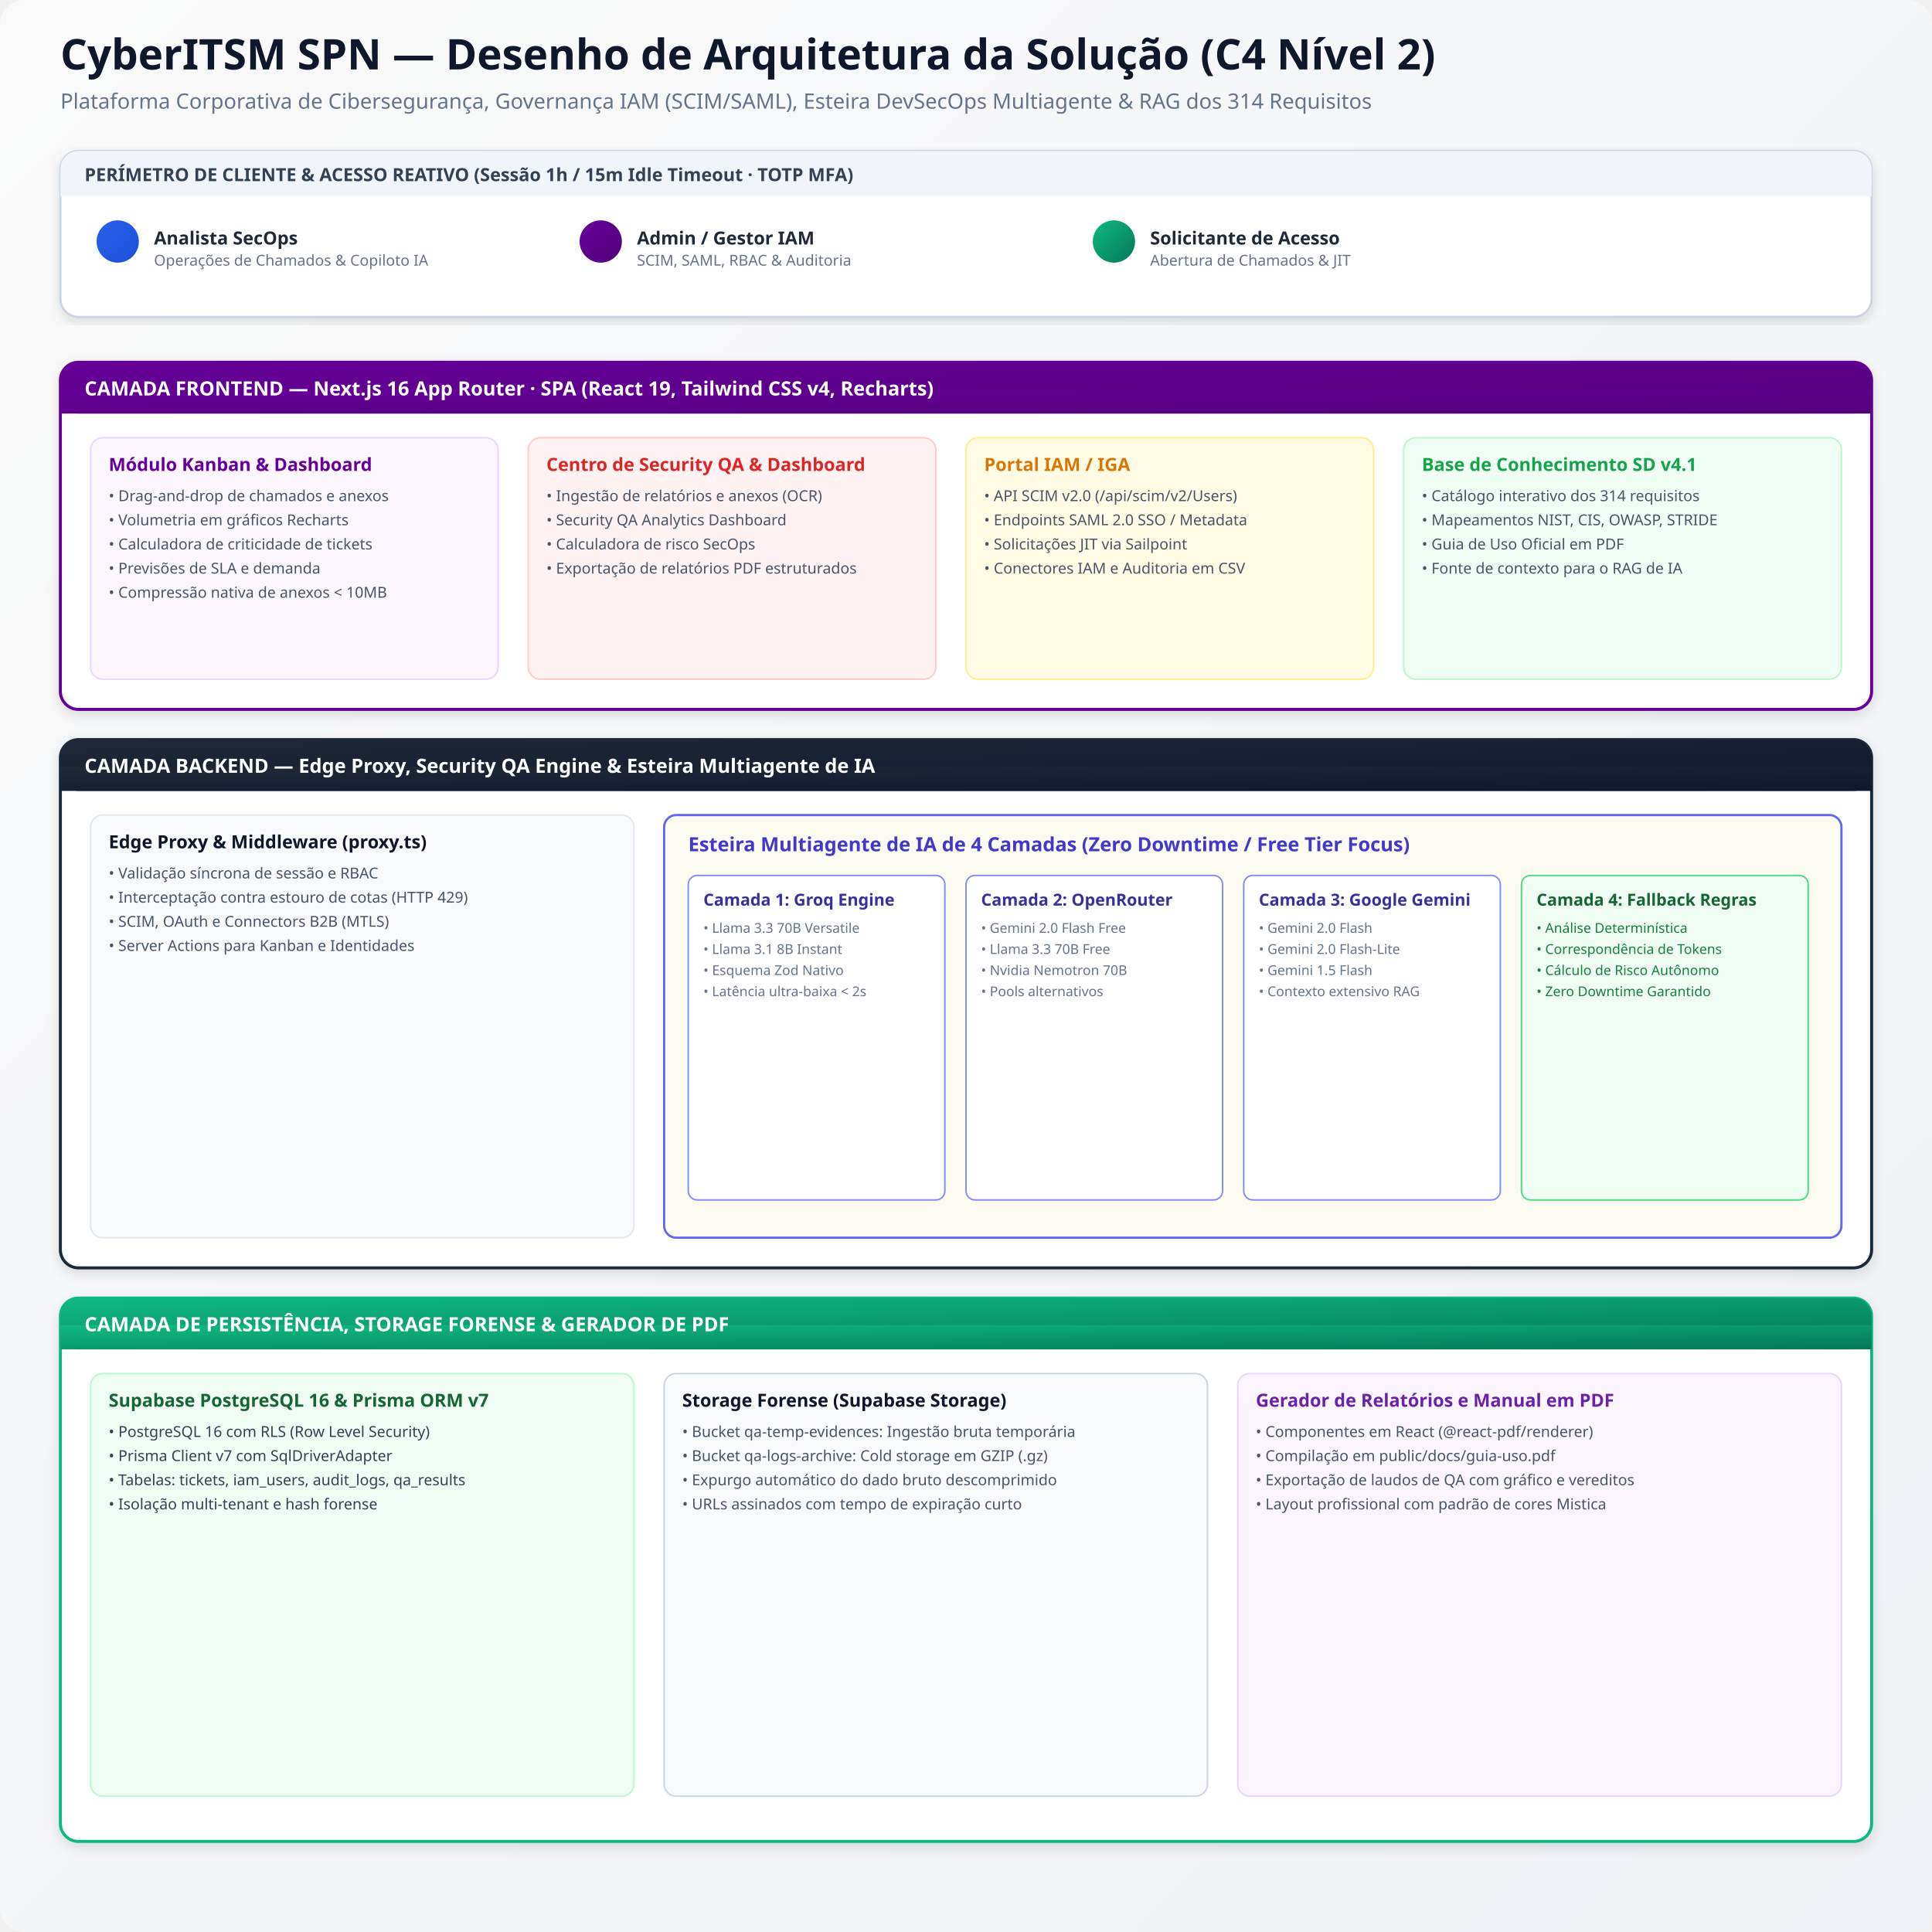
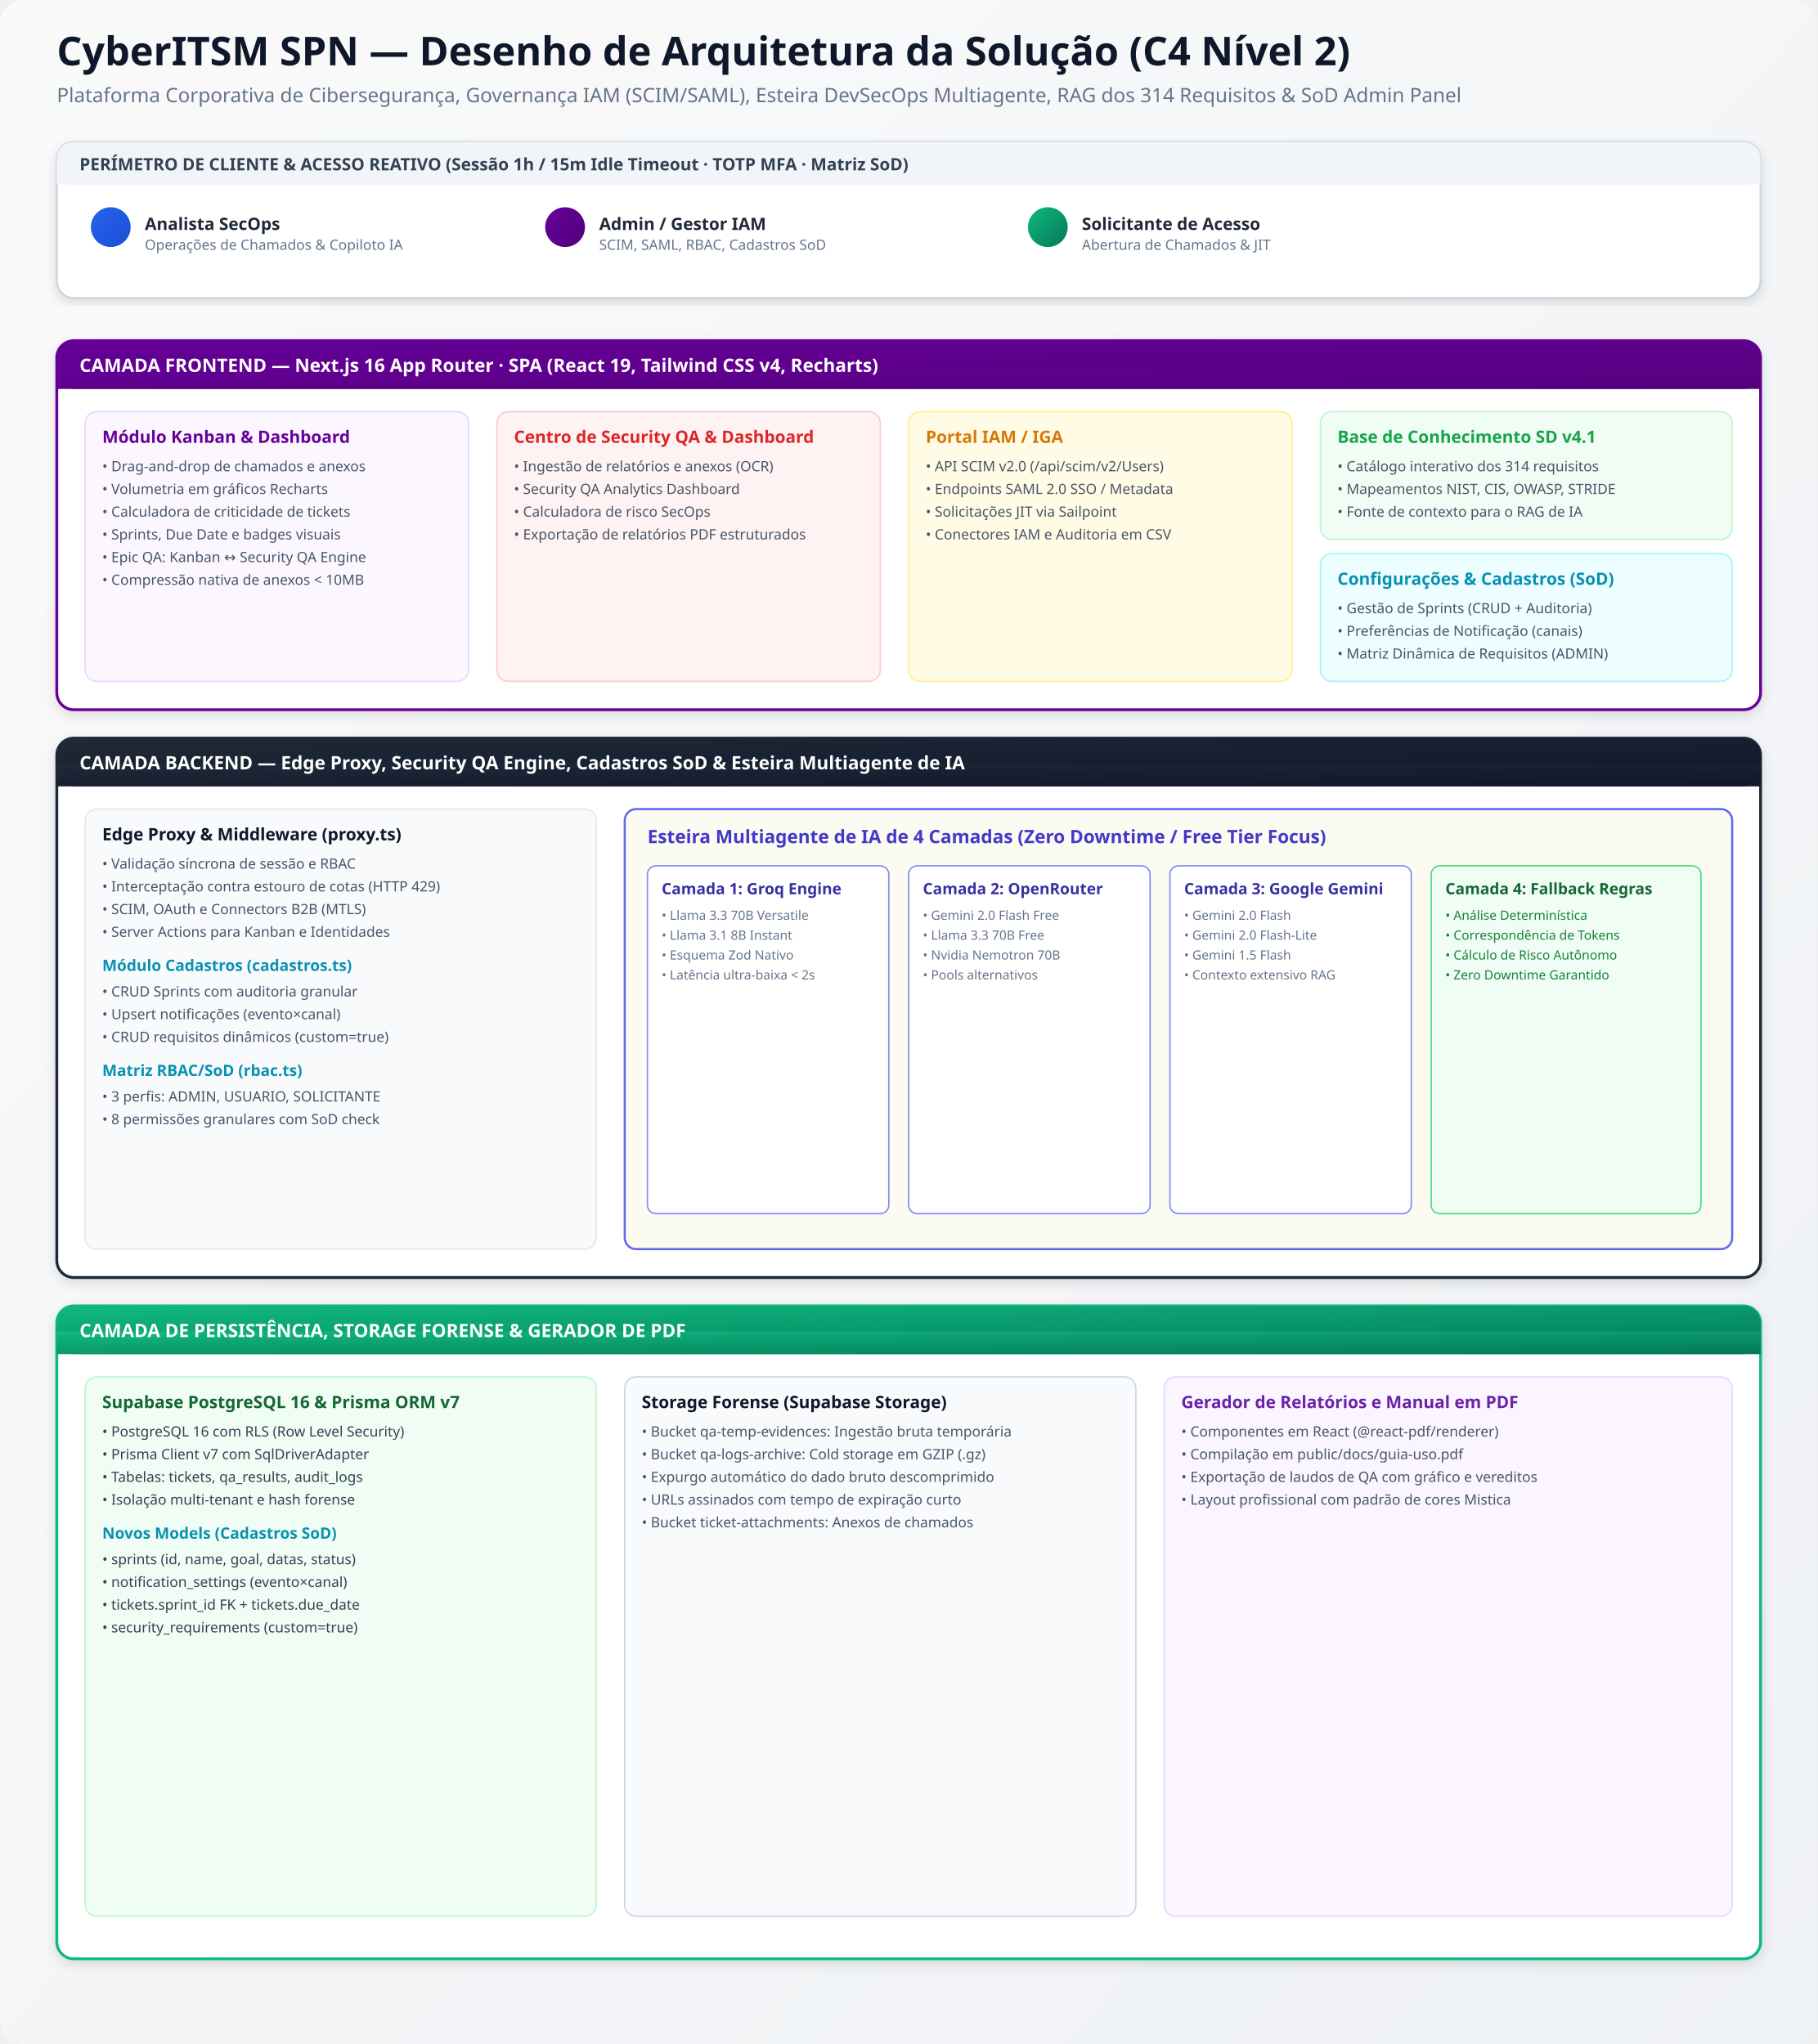
- <svg xmlns="http://www.w3.org/2000/svg" viewBox="0 0 1280 1280" width="100%" height="100%">
+ <svg xmlns="http://www.w3.org/2000/svg" viewBox="0 0 1280 1440" width="100%" height="100%">
  <defs>
    <linearGradient id="bg" x1="0%" y1="0%" x2="100%" y2="100%">
      <stop offset="0%" stop-color="#fafafa" />
      <stop offset="100%" stop-color="#eef1f5" />
    </linearGradient>
    <linearGradient id="gUser" x1="0%" y1="0%" x2="100%" y2="100%">
      <stop offset="0%" stop-color="#2563eb" />
      <stop offset="100%" stop-color="#1d4ed8" />
    </linearGradient>
    <linearGradient id="gMistica" x1="0%" y1="0%" x2="100%" y2="100%">
      <stop offset="0%" stop-color="#660099" />
      <stop offset="100%" stop-color="#52007a" />
    </linearGradient>
    <linearGradient id="gVercel" x1="0%" y1="0%" x2="100%" y2="100%">
      <stop offset="0%" stop-color="#1f2937" />
      <stop offset="100%" stop-color="#0f172a" />
    </linearGradient>
    <linearGradient id="gAI" x1="0%" y1="0%" x2="100%" y2="100%">
      <stop offset="0%" stop-color="#4f46e5" />
      <stop offset="100%" stop-color="#3730a3" />
    </linearGradient>
    <linearGradient id="gQA" x1="0%" y1="0%" x2="100%" y2="100%">
      <stop offset="0%" stop-color="#dc2626" />
      <stop offset="100%" stop-color="#991b1b" />
    </linearGradient>
    <linearGradient id="gSupabase" x1="0%" y1="0%" x2="100%" y2="100%">
      <stop offset="0%" stop-color="#10b981" />
      <stop offset="100%" stop-color="#047857" />
    </linearGradient>
    <linearGradient id="gIam" x1="0%" y1="0%" x2="100%" y2="100%">
      <stop offset="0%" stop-color="#f59e0b" />
      <stop offset="100%" stop-color="#d97706" />
+     </linearGradient>
+     <linearGradient id="gSoD" x1="0%" y1="0%" x2="100%" y2="100%">
+       <stop offset="0%" stop-color="#0891b2" />
+       <stop offset="100%" stop-color="#0e7490" />
    </linearGradient>
    <marker id="arrow" viewBox="0 0 10 10" refX="7" refY="5" markerWidth="6" markerHeight="6" orient="auto">
      <path d="M 0 0 L 10 5 L 0 10 z" fill="#64748b" />
    </marker>
    <filter id="shadow" x="-5%" y="-5%" width="110%" height="110%">
      <feDropShadow dx="0" dy="3" stdDeviation="4" flood-color="#000" flood-opacity="0.12" />
    </filter>
  </defs>
-   <rect width="1280" height="1280" fill="url(#bg)" rx="16" />
+   <rect width="1280" height="1440" fill="url(#bg)" rx="16" />
  <text x="40" y="46" font-family="'Outfit','Segoe UI',sans-serif" font-size="28" font-weight="bold" fill="#0f172a">CyberITSM SPN — Desenho de Arquitetura da Solução (C4 Nível 2)</text>
-   <text x="40" y="72" font-family="'Outfit','Segoe UI',sans-serif" font-size="14" fill="#64748b">Plataforma Corporativa de Cibersegurança, Governança IAM (SCIM/SAML), Esteira DevSecOps Multiagente &amp; RAG dos 314 Requisitos</text>
+   <text x="40" y="72" font-family="'Outfit','Segoe UI',sans-serif" font-size="14" fill="#64748b">Plataforma Corporativa de Cibersegurança, Governança IAM (SCIM/SAML), Esteira DevSecOps Multiagente, RAG dos 314 Requisitos &amp; SoD Admin Panel</text>
  <g transform="translate(40,100)">
    <rect width="1200" height="110" rx="12" fill="#ffffff" stroke="#cbd5e1" stroke-width="1.5" filter="url(#shadow)" />
    <rect x="0" y="0" width="1200" height="30" rx="12" fill="#f1f5f9" />
    <rect x="0" y="18" width="1200" height="12" fill="#f1f5f9" />
-     <text x="16" y="20" font-family="'Outfit',sans-serif" font-size="12" font-weight="bold" fill="#334155">PERÍMETRO DE CLIENTE &amp; ACESSO REATIVO (Sessão 1h / 15m Idle Timeout · TOTP MFA)</text>
+     <text x="16" y="20" font-family="'Outfit',sans-serif" font-size="12" font-weight="bold" fill="#334155">PERÍMETRO DE CLIENTE &amp; ACESSO REATIVO (Sessão 1h / 15m Idle Timeout · TOTP MFA · Matriz SoD)</text>
    <g transform="translate(20,42)">
      <circle cx="18" cy="18" r="14" fill="url(#gUser)" />
      <text x="42" y="20" font-family="'Outfit',sans-serif" font-size="12" font-weight="bold" fill="#1f2937">Analista SecOps</text>
      <text x="42" y="34" font-family="'Outfit',sans-serif" font-size="10" fill="#64748b">Operações de Chamados &amp; Copiloto IA</text>
    </g>
    <g transform="translate(340,42)">
      <circle cx="18" cy="18" r="14" fill="url(#gMistica)" />
      <text x="42" y="20" font-family="'Outfit',sans-serif" font-size="12" font-weight="bold" fill="#1f2937">Admin / Gestor IAM</text>
-       <text x="42" y="34" font-family="'Outfit',sans-serif" font-size="10" fill="#64748b">SCIM, SAML, RBAC &amp; Auditoria</text>
+       <text x="42" y="34" font-family="'Outfit',sans-serif" font-size="10" fill="#64748b">SCIM, SAML, RBAC, Cadastros SoD</text>
    </g>
    <g transform="translate(680,42)">
      <circle cx="18" cy="18" r="14" fill="url(#gSupabase)" />
      <text x="42" y="20" font-family="'Outfit',sans-serif" font-size="12" font-weight="bold" fill="#1f2937">Solicitante de Acesso</text>
      <text x="42" y="34" font-family="'Outfit',sans-serif" font-size="10" fill="#64748b">Abertura de Chamados &amp; JIT</text>
    </g>
  </g>
  <g transform="translate(40,240)">
-     <rect width="1200" height="230" rx="12" fill="#ffffff" stroke="#660099" stroke-width="2" filter="url(#shadow)" />
+     <rect width="1200" height="260" rx="12" fill="#ffffff" stroke="#660099" stroke-width="2" filter="url(#shadow)" />
    <rect width="1200" height="34" rx="12" fill="url(#gMistica)" />
    <rect y="18" width="1200" height="16" fill="url(#gMistica)" />
    <text x="16" y="22" font-family="'Outfit',sans-serif" font-size="13" font-weight="bold" fill="#ffffff">CAMADA FRONTEND — Next.js 16 App Router · SPA (React 19, Tailwind CSS v4, Recharts)</text>
    <g transform="translate(20,50)">
-       <rect width="270" height="160" rx="8" fill="#fcf7ff" stroke="#e9d5ff" />
+       <rect width="270" height="190" rx="8" fill="#fcf7ff" stroke="#e9d5ff" />
      <text x="12" y="22" font-family="'Outfit',sans-serif" font-size="12" font-weight="bold" fill="#660099">Módulo Kanban &amp; Dashboard</text>
      <text x="12" y="42" font-family="'Outfit',sans-serif" font-size="10" fill="#475569">• Drag-and-drop de chamados e anexos</text>
      <text x="12" y="58" font-family="'Outfit',sans-serif" font-size="10" fill="#475569">• Volumetria em gráficos Recharts</text>
      <text x="12" y="74" font-family="'Outfit',sans-serif" font-size="10" fill="#475569">• Calculadora de criticidade de tickets</text>
-       <text x="12" y="90" font-family="'Outfit',sans-serif" font-size="10" fill="#475569">• Previsões de SLA e demanda</text>
-       <text x="12" y="106" font-family="'Outfit',sans-serif" font-size="10" fill="#475569">• Compressão nativa de anexos &lt; 10MB</text>
+       <text x="12" y="90" font-family="'Outfit',sans-serif" font-size="10" fill="#475569">• Sprints, Due Date e badges visuais</text>
+       <text x="12" y="106" font-family="'Outfit',sans-serif" font-size="10" fill="#475569">• Epic QA: Kanban ↔ Security QA Engine</text>
+       <text x="12" y="122" font-family="'Outfit',sans-serif" font-size="10" fill="#475569">• Compressão nativa de anexos &lt; 10MB</text>
    </g>
    <g transform="translate(310,50)">
-       <rect width="270" height="160" rx="8" fill="#fef2f2" stroke="#fecaca" />
+       <rect width="270" height="190" rx="8" fill="#fef2f2" stroke="#fecaca" />
      <text x="12" y="22" font-family="'Outfit',sans-serif" font-size="12" font-weight="bold" fill="#dc2626">Centro de Security QA &amp; Dashboard</text>
      <text x="12" y="42" font-family="'Outfit',sans-serif" font-size="10" fill="#475569">• Ingestão de relatórios e anexos (OCR)</text>
      <text x="12" y="58" font-family="'Outfit',sans-serif" font-size="10" fill="#475569">• Security QA Analytics Dashboard</text>
      <text x="12" y="74" font-family="'Outfit',sans-serif" font-size="10" fill="#475569">• Calculadora de risco SecOps</text>
      <text x="12" y="90" font-family="'Outfit',sans-serif" font-size="10" fill="#475569">• Exportação de relatórios PDF estruturados</text>
    </g>
    <g transform="translate(600,50)">
-       <rect width="270" height="160" rx="8" fill="#fffbe5" stroke="#fef08a" />
+       <rect width="270" height="190" rx="8" fill="#fffbe5" stroke="#fef08a" />
      <text x="12" y="22" font-family="'Outfit',sans-serif" font-size="12" font-weight="bold" fill="#d97706">Portal IAM / IGA</text>
      <text x="12" y="42" font-family="'Outfit',sans-serif" font-size="10" fill="#475569">• API SCIM v2.0 (/api/scim/v2/Users)</text>
      <text x="12" y="58" font-family="'Outfit',sans-serif" font-size="10" fill="#475569">• Endpoints SAML 2.0 SSO / Metadata</text>
      <text x="12" y="74" font-family="'Outfit',sans-serif" font-size="10" fill="#475569">• Solicitações JIT via Sailpoint</text>
      <text x="12" y="90" font-family="'Outfit',sans-serif" font-size="10" fill="#475569">• Conectores IAM e Auditoria em CSV</text>
    </g>
    <g transform="translate(890,50)">
-       <rect width="290" height="160" rx="8" fill="#f0fdf4" stroke="#bbf7d0" />
+       <rect width="290" height="90" rx="8" fill="#f0fdf4" stroke="#bbf7d0" />
      <text x="12" y="22" font-family="'Outfit',sans-serif" font-size="12" font-weight="bold" fill="#16a34a">Base de Conhecimento SD v4.1</text>
      <text x="12" y="42" font-family="'Outfit',sans-serif" font-size="10" fill="#475569">• Catálogo interativo dos 314 requisitos</text>
      <text x="12" y="58" font-family="'Outfit',sans-serif" font-size="10" fill="#475569">• Mapeamentos NIST, CIS, OWASP, STRIDE</text>
-       <text x="12" y="74" font-family="'Outfit',sans-serif" font-size="10" fill="#475569">• Guia de Uso Oficial em PDF</text>
-       <text x="12" y="90" font-family="'Outfit',sans-serif" font-size="10" fill="#475569">• Fonte de contexto para o RAG de IA</text>
-     </g>
-   </g>
-   <g transform="translate(40,490)">
-     <rect width="1200" height="350" rx="12" fill="#ffffff" stroke="#1f2937" stroke-width="2" filter="url(#shadow)" />
+       <text x="12" y="74" font-family="'Outfit',sans-serif" font-size="10" fill="#475569">• Fonte de contexto para o RAG de IA</text>
+     </g>
+     <g transform="translate(890,150)">
+       <rect width="290" height="90" rx="8" fill="#ecfeff" stroke="#a5f3fc" />
+       <text x="12" y="22" font-family="'Outfit',sans-serif" font-size="12" font-weight="bold" fill="#0891b2">Configurações &amp; Cadastros (SoD)</text>
+       <text x="12" y="42" font-family="'Outfit',sans-serif" font-size="10" fill="#475569">• Gestão de Sprints (CRUD + Auditoria)</text>
+       <text x="12" y="58" font-family="'Outfit',sans-serif" font-size="10" fill="#475569">• Preferências de Notificação (canais)</text>
+       <text x="12" y="74" font-family="'Outfit',sans-serif" font-size="10" fill="#475569">• Matriz Dinâmica de Requisitos (ADMIN)</text>
+     </g>
+   </g>
+   <g transform="translate(40,520)">
+     <rect width="1200" height="380" rx="12" fill="#ffffff" stroke="#1f2937" stroke-width="2" filter="url(#shadow)" />
    <rect width="1200" height="34" rx="12" fill="url(#gVercel)" />
    <rect y="18" width="1200" height="16" fill="url(#gVercel)" />
-     <text x="16" y="22" font-family="'Outfit',sans-serif" font-size="13" font-weight="bold" fill="#ffffff">CAMADA BACKEND — Edge Proxy, Security QA Engine &amp; Esteira Multiagente de IA</text>
+     <text x="16" y="22" font-family="'Outfit',sans-serif" font-size="13" font-weight="bold" fill="#ffffff">CAMADA BACKEND — Edge Proxy, Security QA Engine, Cadastros SoD &amp; Esteira Multiagente de IA</text>
    <g transform="translate(20,50)">
-       <rect width="360" height="280" rx="8" fill="#f8fafc" stroke="#e2e8f0" />
+       <rect width="360" height="310" rx="8" fill="#f8fafc" stroke="#e2e8f0" />
      <text x="12" y="22" font-family="'Outfit',sans-serif" font-size="12" font-weight="bold" fill="#0f172a">Edge Proxy &amp; Middleware (proxy.ts)</text>
      <text x="12" y="42" font-family="'Outfit',sans-serif" font-size="10" fill="#475569">• Validação síncrona de sessão e RBAC</text>
      <text x="12" y="58" font-family="'Outfit',sans-serif" font-size="10" fill="#475569">• Interceptação contra estouro de cotas (HTTP 429)</text>
      <text x="12" y="74" font-family="'Outfit',sans-serif" font-size="10" fill="#475569">• SCIM, OAuth e Connectors B2B (MTLS)</text>
      <text x="12" y="90" font-family="'Outfit',sans-serif" font-size="10" fill="#475569">• Server Actions para Kanban e Identidades</text>
+       <text x="12" y="114" font-family="'Outfit',sans-serif" font-size="11" font-weight="bold" fill="#0891b2">Módulo Cadastros (cadastros.ts)</text>
+       <text x="12" y="132" font-family="'Outfit',sans-serif" font-size="10" fill="#475569">• CRUD Sprints com auditoria granular</text>
+       <text x="12" y="148" font-family="'Outfit',sans-serif" font-size="10" fill="#475569">• Upsert notificações (evento×canal)</text>
+       <text x="12" y="164" font-family="'Outfit',sans-serif" font-size="10" fill="#475569">• CRUD requisitos dinâmicos (custom=true)</text>
+       <text x="12" y="188" font-family="'Outfit',sans-serif" font-size="11" font-weight="bold" fill="#0891b2">Matriz RBAC/SoD (rbac.ts)</text>
+       <text x="12" y="206" font-family="'Outfit',sans-serif" font-size="10" fill="#475569">• 3 perfis: ADMIN, USUARIO, SOLICITANTE</text>
+       <text x="12" y="222" font-family="'Outfit',sans-serif" font-size="10" fill="#475569">• 8 permissões granulares com SoD check</text>
    </g>
    <g transform="translate(400,50)">
-       <rect width="780" height="280" rx="8" fill="#eeefbe" fill-opacity="0.2" stroke="#6366f1" stroke-width="1.5" />
+       <rect width="780" height="310" rx="8" fill="#eeefbe" fill-opacity="0.2" stroke="#6366f1" stroke-width="1.5" />
      <text x="16" y="24" font-family="'Outfit',sans-serif" font-size="13" font-weight="bold" fill="#4338ca">Esteira Multiagente de IA de 4 Camadas (Zero Downtime / Free Tier Focus)</text>
      <g transform="translate(16,40)">
-         <rect width="170" height="215" rx="6" fill="#ffffff" stroke="#818cf8" />
+         <rect width="170" height="245" rx="6" fill="#ffffff" stroke="#818cf8" />
        <text x="10" y="20" font-family="'Outfit',sans-serif" font-size="11" font-weight="bold" fill="#3730a3">Camada 1: Groq Engine</text>
        <text x="10" y="38" font-family="'Outfit',sans-serif" font-size="9" fill="#64748b">• Llama 3.3 70B Versatile</text>
        <text x="10" y="52" font-family="'Outfit',sans-serif" font-size="9" fill="#64748b">• Llama 3.1 8B Instant</text>
        <text x="10" y="66" font-family="'Outfit',sans-serif" font-size="9" fill="#64748b">• Esquema Zod Nativo</text>
        <text x="10" y="80" font-family="'Outfit',sans-serif" font-size="9" fill="#64748b">• Latência ultra-baixa &lt; 2s</text>
      </g>
      <g transform="translate(200,40)">
-         <rect width="170" height="215" rx="6" fill="#ffffff" stroke="#818cf8" />
+         <rect width="170" height="245" rx="6" fill="#ffffff" stroke="#818cf8" />
        <text x="10" y="20" font-family="'Outfit',sans-serif" font-size="11" font-weight="bold" fill="#3730a3">Camada 2: OpenRouter</text>
        <text x="10" y="38" font-family="'Outfit',sans-serif" font-size="9" fill="#64748b">• Gemini 2.0 Flash Free</text>
        <text x="10" y="52" font-family="'Outfit',sans-serif" font-size="9" fill="#64748b">• Llama 3.3 70B Free</text>
        <text x="10" y="66" font-family="'Outfit',sans-serif" font-size="9" fill="#64748b">• Nvidia Nemotron 70B</text>
        <text x="10" y="80" font-family="'Outfit',sans-serif" font-size="9" fill="#64748b">• Pools alternativos</text>
      </g>
      <g transform="translate(384,40)">
-         <rect width="170" height="215" rx="6" fill="#ffffff" stroke="#818cf8" />
+         <rect width="170" height="245" rx="6" fill="#ffffff" stroke="#818cf8" />
        <text x="10" y="20" font-family="'Outfit',sans-serif" font-size="11" font-weight="bold" fill="#3730a3">Camada 3: Google Gemini</text>
        <text x="10" y="38" font-family="'Outfit',sans-serif" font-size="9" fill="#64748b">• Gemini 2.0 Flash</text>
        <text x="10" y="52" font-family="'Outfit',sans-serif" font-size="9" fill="#64748b">• Gemini 2.0 Flash-Lite</text>
        <text x="10" y="66" font-family="'Outfit',sans-serif" font-size="9" fill="#64748b">• Gemini 1.5 Flash</text>
        <text x="10" y="80" font-family="'Outfit',sans-serif" font-size="9" fill="#64748b">• Contexto extensivo RAG</text>
      </g>
      <g transform="translate(568,40)">
-         <rect width="190" height="215" rx="6" fill="#f0fdf4" stroke="#4ade80" />
+         <rect width="190" height="245" rx="6" fill="#f0fdf4" stroke="#4ade80" />
        <text x="10" y="20" font-family="'Outfit',sans-serif" font-size="11" font-weight="bold" fill="#166534">Camada 4: Fallback Regras</text>
        <text x="10" y="38" font-family="'Outfit',sans-serif" font-size="9" fill="#15803d">• Análise Determinística</text>
        <text x="10" y="52" font-family="'Outfit',sans-serif" font-size="9" fill="#15803d">• Correspondência de Tokens</text>
        <text x="10" y="66" font-family="'Outfit',sans-serif" font-size="9" fill="#15803d">• Cálculo de Risco Autônomo</text>
        <text x="10" y="80" font-family="'Outfit',sans-serif" font-size="9" fill="#15803d">• Zero Downtime Garantido</text>
      </g>
    </g>
  </g>
-   <g transform="translate(40,860)">
-     <rect width="1200" height="360" rx="12" fill="#ffffff" stroke="#10b981" stroke-width="2" filter="url(#shadow)" />
+   <g transform="translate(40,920)">
+     <rect width="1200" height="460" rx="12" fill="#ffffff" stroke="#10b981" stroke-width="2" filter="url(#shadow)" />
    <rect width="1200" height="34" rx="12" fill="url(#gSupabase)" />
    <rect y="18" width="1200" height="16" fill="url(#gSupabase)" />
    <text x="16" y="22" font-family="'Outfit',sans-serif" font-size="13" font-weight="bold" fill="#ffffff">CAMADA DE PERSISTÊNCIA, STORAGE FORENSE &amp; GERADOR DE PDF</text>
    <g transform="translate(20,50)">
-       <rect width="360" height="280" rx="8" fill="#f0fdf4" stroke="#bbf7d0" />
+       <rect width="360" height="380" rx="8" fill="#f0fdf4" stroke="#bbf7d0" />
      <text x="12" y="22" font-family="'Outfit',sans-serif" font-size="12" font-weight="bold" fill="#166534">Supabase PostgreSQL 16 &amp; Prisma ORM v7</text>
      <text x="12" y="42" font-family="'Outfit',sans-serif" font-size="10" fill="#334155">• PostgreSQL 16 com RLS (Row Level Security)</text>
      <text x="12" y="58" font-family="'Outfit',sans-serif" font-size="10" fill="#334155">• Prisma Client v7 com SqlDriverAdapter</text>
-       <text x="12" y="74" font-family="'Outfit',sans-serif" font-size="10" fill="#334155">• Tabelas: tickets, iam_users, audit_logs, qa_results</text>
+       <text x="12" y="74" font-family="'Outfit',sans-serif" font-size="10" fill="#334155">• Tabelas: tickets, qa_results, audit_logs</text>
      <text x="12" y="90" font-family="'Outfit',sans-serif" font-size="10" fill="#334155">• Isolação multi-tenant e hash forense</text>
+       <text x="12" y="114" font-family="'Outfit',sans-serif" font-size="11" font-weight="bold" fill="#0891b2">Novos Models (Cadastros SoD)</text>
+       <text x="12" y="132" font-family="'Outfit',sans-serif" font-size="10" fill="#334155">• sprints (id, name, goal, datas, status)</text>
+       <text x="12" y="148" font-family="'Outfit',sans-serif" font-size="10" fill="#334155">• notification_settings (evento×canal)</text>
+       <text x="12" y="164" font-family="'Outfit',sans-serif" font-size="10" fill="#334155">• tickets.sprint_id FK + tickets.due_date</text>
+       <text x="12" y="180" font-family="'Outfit',sans-serif" font-size="10" fill="#334155">• security_requirements (custom=true)</text>
    </g>
    <g transform="translate(400,50)">
-       <rect width="360" height="280" rx="8" fill="#f8fafc" stroke="#cbd5e1" />
+       <rect width="360" height="380" rx="8" fill="#f8fafc" stroke="#cbd5e1" />
      <text x="12" y="22" font-family="'Outfit',sans-serif" font-size="12" font-weight="bold" fill="#0f172a">Storage Forense (Supabase Storage)</text>
      <text x="12" y="42" font-family="'Outfit',sans-serif" font-size="10" fill="#475569">• Bucket qa-temp-evidences: Ingestão bruta temporária</text>
      <text x="12" y="58" font-family="'Outfit',sans-serif" font-size="10" fill="#475569">• Bucket qa-logs-archive: Cold storage em GZIP (.gz)</text>
      <text x="12" y="74" font-family="'Outfit',sans-serif" font-size="10" fill="#475569">• Expurgo automático do dado bruto descomprimido</text>
      <text x="12" y="90" font-family="'Outfit',sans-serif" font-size="10" fill="#475569">• URLs assinados com tempo de expiração curto</text>
+       <text x="12" y="106" font-family="'Outfit',sans-serif" font-size="10" fill="#475569">• Bucket ticket-attachments: Anexos de chamados</text>
    </g>
    <g transform="translate(780,50)">
-       <rect width="400" height="280" rx="8" fill="#faf5ff" stroke="#e9d5ff" />
+       <rect width="400" height="380" rx="8" fill="#faf5ff" stroke="#e9d5ff" />
      <text x="12" y="22" font-family="'Outfit',sans-serif" font-size="12" font-weight="bold" fill="#6b21a8">Gerador de Relatórios e Manual em PDF</text>
      <text x="12" y="42" font-family="'Outfit',sans-serif" font-size="10" fill="#475569">• Componentes em React (@react-pdf/renderer)</text>
      <text x="12" y="58" font-family="'Outfit',sans-serif" font-size="10" fill="#475569">• Compilação em public/docs/guia-uso.pdf</text>
      <text x="12" y="74" font-family="'Outfit',sans-serif" font-size="10" fill="#475569">• Exportação de laudos de QA com gráfico e vereditos</text>
      <text x="12" y="90" font-family="'Outfit',sans-serif" font-size="10" fill="#475569">• Layout profissional com padrão de cores Mistica</text>
    </g>
  </g>
</svg>
